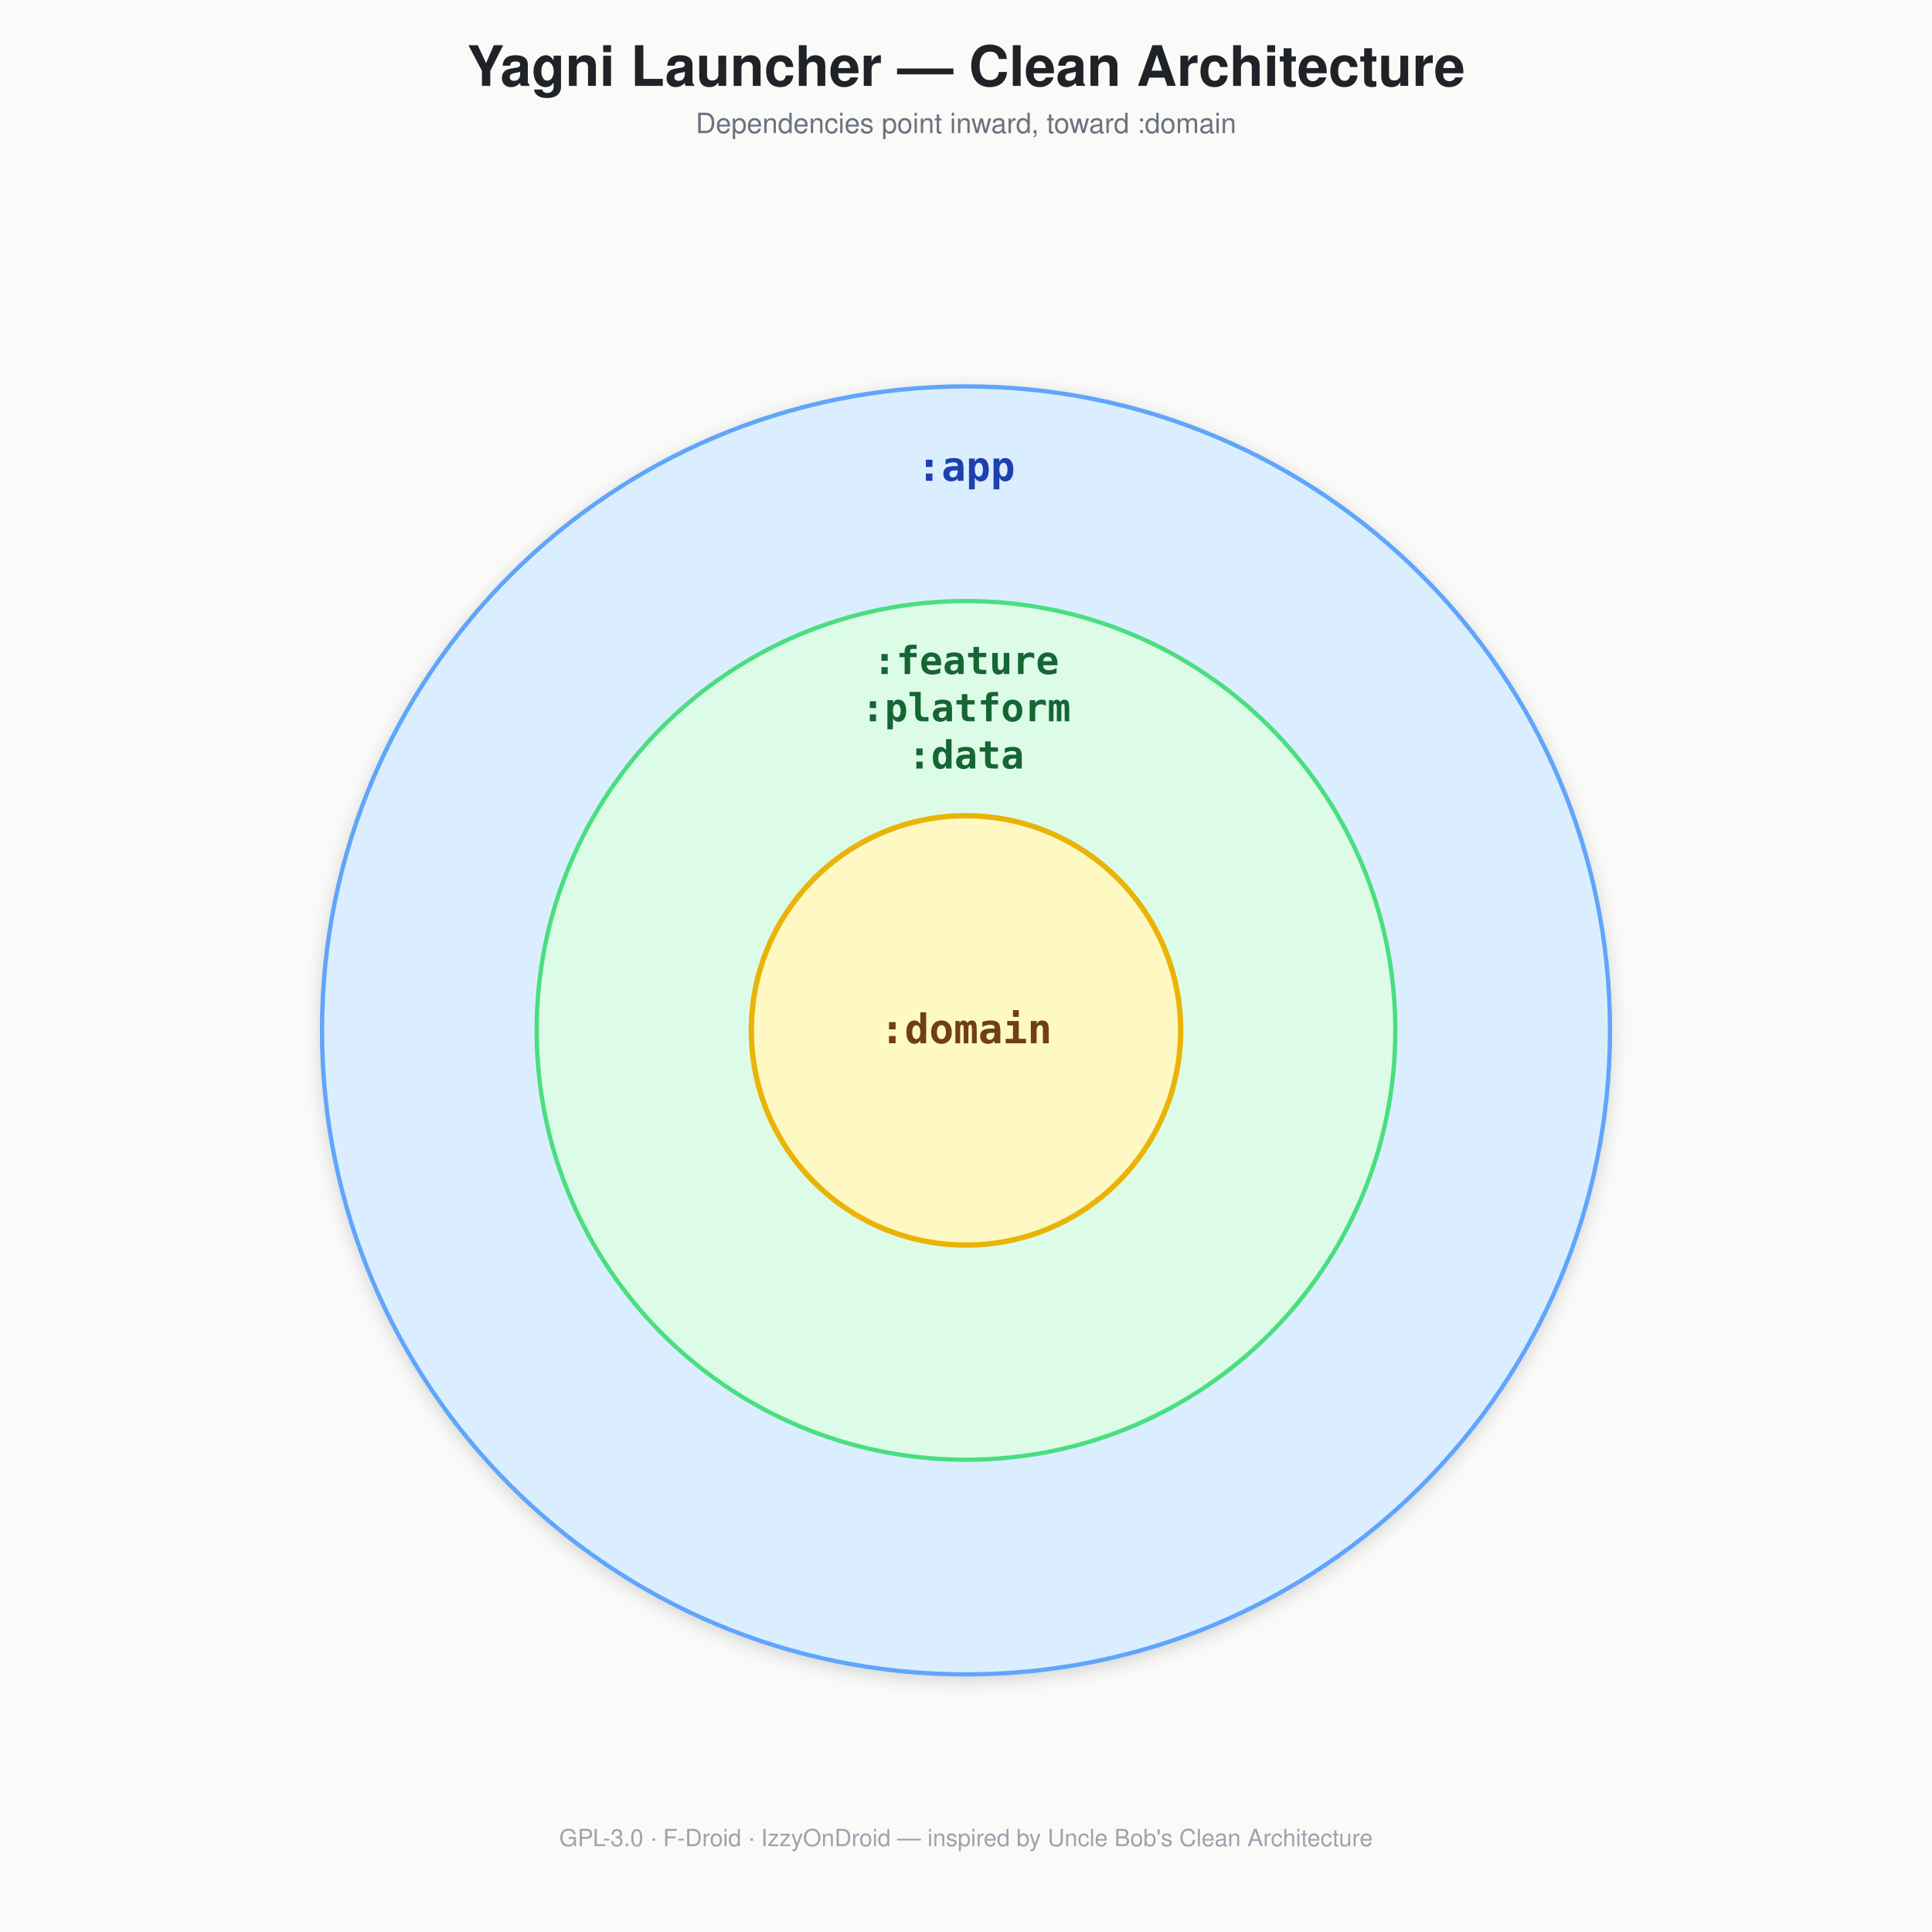
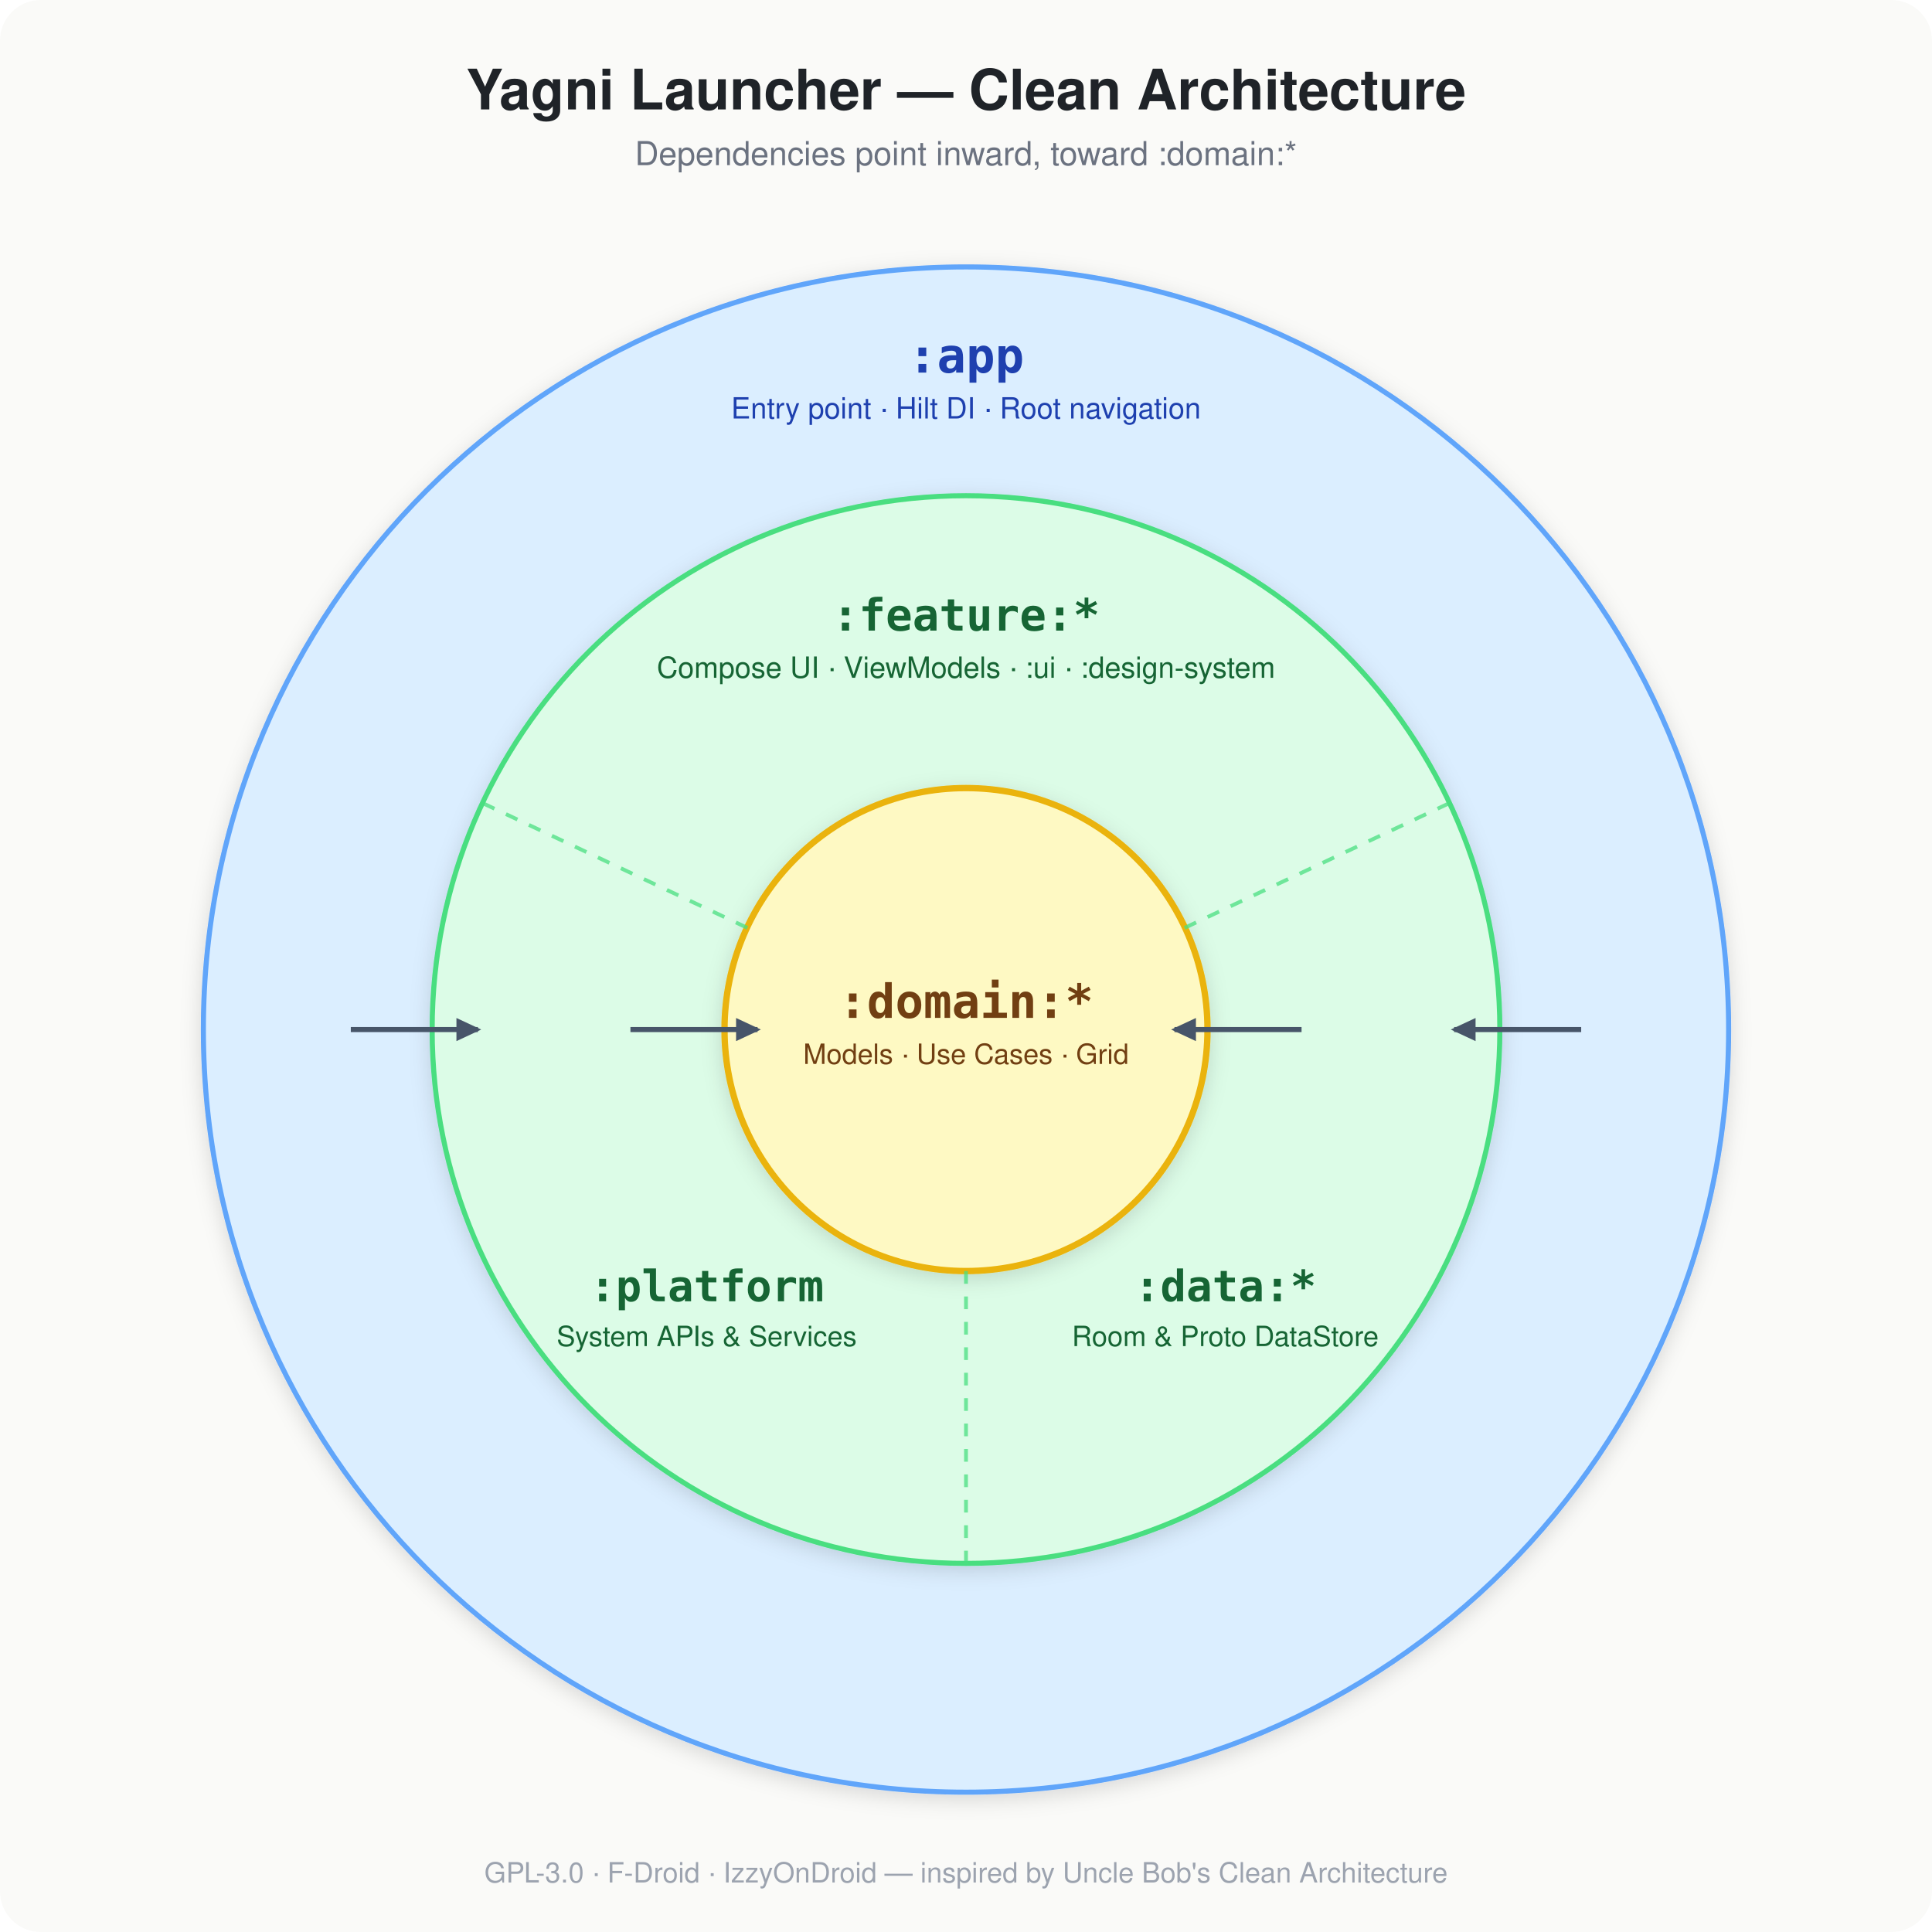
- <svg xmlns="http://www.w3.org/2000/svg" viewBox="0 0 900 900" font-family="Helvetica, Arial, sans-serif">
+ <svg xmlns="http://www.w3.org/2000/svg" viewBox="0 0 760 760" font-family="system-ui, -apple-system, Helvetica, Arial, sans-serif">
  <defs>
-     <filter id="softShadow" x="-30%" y="-30%" width="160%" height="160%">
-       <feDropShadow dx="0" dy="2" stdDeviation="4" flood-color="#000000" flood-opacity="0.15" />
+     <style>
+       .bg { fill: #fafaf8; }
+       .title { fill: #1f2328; }
+       .subtitle { fill: #6b7280; }
+       .footer { fill: #9ca3af; }
+ 
+       .ring-app { fill: #dbeeff; stroke: #60a5fa; }
+       .ring-mid { fill: #dcfce7; stroke: #4ade80; }
+       .ring-dom { fill: #fef9c3; stroke: #eab308; }
+ 
+       .divider { stroke: #4ade80; stroke-opacity: 0.75; }
+       .arrow { stroke: #475569; }
+       .arrow-head { fill: #475569; }
+ 
+       .lbl-app { fill: #1e40af; }
+       .sub-app { fill: #1e40af; }
+       .lbl-mid { fill: #166534; }
+       .sub-mid { fill: #166534; }
+       .lbl-dom { fill: #713f12; }
+       .sub-dom { fill: #713f12; }
+ 
+       @media (prefers-color-scheme: dark) {
+         .bg { fill: #0d1117; }
+         .title { fill: #f0f6fc; }
+         .subtitle { fill: #8b949e; }
+         .footer { fill: #6e7681; }
+ 
+         .ring-app { fill: #172554; stroke: #3b82f6; }
+         .ring-mid { fill: #143322; stroke: #22c55e; }
+         .ring-dom { fill: #3b2f0b; stroke: #eab308; }
+ 
+         .divider { stroke: #22c55e; stroke-opacity: 0.55; }
+         .arrow { stroke: #cbd5e1; }
+         .arrow-head { fill: #cbd5e1; }
+ 
+         .lbl-app { fill: #bfdbfe; }
+         .sub-app { fill: #3b82f6; }
+         .lbl-mid { fill: #bbf7d0; }
+         .sub-mid { fill: #22c55e; }
+         .lbl-dom { fill: #fef08a; }
+         .sub-dom { fill: #eab308; }
+       }
+     </style>
+     <filter id="softShadow" x="-20%" y="-20%" width="140%" height="140%">
+       <feDropShadow dx="0" dy="2" stdDeviation="4" flood-color="#000000" flood-opacity="0.14" />
    </filter>
+     <marker id="inwardArrow" viewBox="0 0 10 10" refX="7.5" refY="5" markerWidth="6.5" markerHeight="6.5" orient="auto">
+       <path d="M 1 1.5 L 8.5 5 L 1 8.5 z" class="arrow-head" />
+     </marker>
  </defs>
-   <rect x="0" y="0" width="900" height="900" fill="#fafaf8" />
-   <text x="450" y="40" text-anchor="middle" font-size="26" font-weight="700" fill="#1f2328">Yagni Launcher — Clean Architecture</text>
-   <text x="450" y="62" text-anchor="middle" font-size="13" fill="#6b7280">Dependencies point inward, toward :domain</text>
-   <circle cx="450" cy="480" r="300" fill="#dbeeff" stroke="#60a5fa" stroke-width="2" filter="url(#softShadow)" />
-   <circle cx="450" cy="480" r="200" fill="#dcfce7" stroke="#4ade80" stroke-width="2" />
-   <circle cx="450" cy="480" r="100" fill="#fef9c3" stroke="#eab308" stroke-width="2.5" />
-   <text x="450" y="224" text-anchor="middle" font-family="Consolas, Monaco, monospace" font-size="19" font-weight="700" fill="#1e40af">:app</text>
-   <text x="450" y="314" text-anchor="middle" font-family="Consolas, Monaco, monospace" font-size="18" font-weight="700" fill="#166534">:feature</text>
-   <text x="450" y="336" text-anchor="middle" font-family="Consolas, Monaco, monospace" font-size="18" font-weight="700" fill="#166534">:platform</text>
-   <text x="450" y="358" text-anchor="middle" font-family="Consolas, Monaco, monospace" font-size="18" font-weight="700" fill="#166534">:data</text>
-   <text x="450" y="486" text-anchor="middle" font-family="Consolas, Monaco, monospace" font-size="19" font-weight="700" fill="#713f12">:domain</text>
-   <text x="450" y="860" text-anchor="middle" font-size="11" fill="#9ca3af">GPL-3.0 · F-Droid · IzzyOnDroid — inspired by Uncle Bob's Clean Architecture</text>
+   <rect x="0" y="0" width="760" height="760" rx="16" class="bg" />
+   <text x="380" y="38" text-anchor="middle" dominant-baseline="central" font-size="22" font-weight="700" class="title">Yagni Launcher — Clean Architecture</text>
+   <text x="380" y="62" text-anchor="middle" dominant-baseline="central" font-size="13" class="subtitle">Dependencies point inward, toward :domain:*</text>
+   <circle cx="380" cy="405" r="300" stroke-width="2" filter="url(#softShadow)" class="ring-app" />
+   <circle cx="380" cy="405" r="210" stroke-width="2" filter="url(#softShadow)" class="ring-mid" />
+   <circle cx="380" cy="405" r="95" stroke-width="2.5" filter="url(#softShadow)" class="ring-dom" />
+   <line x1="294" y1="365" x2="190" y2="316" stroke-width="1.5" stroke-dasharray="5 5" class="divider" />
+   <line x1="466" y1="365" x2="570" y2="316" stroke-width="1.5" stroke-dasharray="5 5" class="divider" />
+   <line x1="380" y1="500" x2="380" y2="615" stroke-width="1.5" stroke-dasharray="5 5" class="divider" />
+   <line x1="138" y1="405" x2="188" y2="405" stroke-width="2" marker-end="url(#inwardArrow)" class="arrow" />
+   <line x1="248" y1="405" x2="298" y2="405" stroke-width="2" marker-end="url(#inwardArrow)" class="arrow" />
+   <line x1="622" y1="405" x2="572" y2="405" stroke-width="2" marker-end="url(#inwardArrow)" class="arrow" />
+   <line x1="512" y1="405" x2="462" y2="405" stroke-width="2" marker-end="url(#inwardArrow)" class="arrow" />
+   <text x="380" y="140" text-anchor="middle" dominant-baseline="central" font-family="Consolas, Monaco, monospace" font-size="19" font-weight="700" class="lbl-app">:app</text>
+   <text x="380" y="162" text-anchor="middle" dominant-baseline="central" font-size="11.5" class="sub-app">Entry point · Hilt DI · Root navigation</text>
+   <text x="380" y="242" text-anchor="middle" dominant-baseline="central" font-family="Consolas, Monaco, monospace" font-size="17.5" font-weight="700" class="lbl-mid">:feature:*</text>
+   <text x="380" y="264" text-anchor="middle" dominant-baseline="central" font-size="11.5" class="sub-mid">Compose UI · ViewModels · :ui · :design-system</text>
+   <text x="278" y="506" text-anchor="middle" dominant-baseline="central" font-family="Consolas, Monaco, monospace" font-size="17" font-weight="700" class="lbl-mid">:platform</text>
+   <text x="278" y="527" text-anchor="middle" dominant-baseline="central" font-size="11" class="sub-mid">System APIs &amp; Services</text>
+   <text x="482" y="506" text-anchor="middle" dominant-baseline="central" font-family="Consolas, Monaco, monospace" font-size="17" font-weight="700" class="lbl-mid">:data:*</text>
+   <text x="482" y="527" text-anchor="middle" dominant-baseline="central" font-size="11" class="sub-mid">Room &amp; Proto DataStore</text>
+   <text x="380" y="394" text-anchor="middle" dominant-baseline="central" font-family="Consolas, Monaco, monospace" font-size="18.5" font-weight="700" class="lbl-dom">:domain:*</text>
+   <text x="380" y="416" text-anchor="middle" dominant-baseline="central" font-size="11" class="sub-dom">Models · Use Cases · Grid</text>
+   <text x="380" y="738" text-anchor="middle" dominant-baseline="central" font-size="11" class="footer">GPL-3.0 · F-Droid · IzzyOnDroid — inspired by Uncle Bob's Clean Architecture</text>
</svg>
